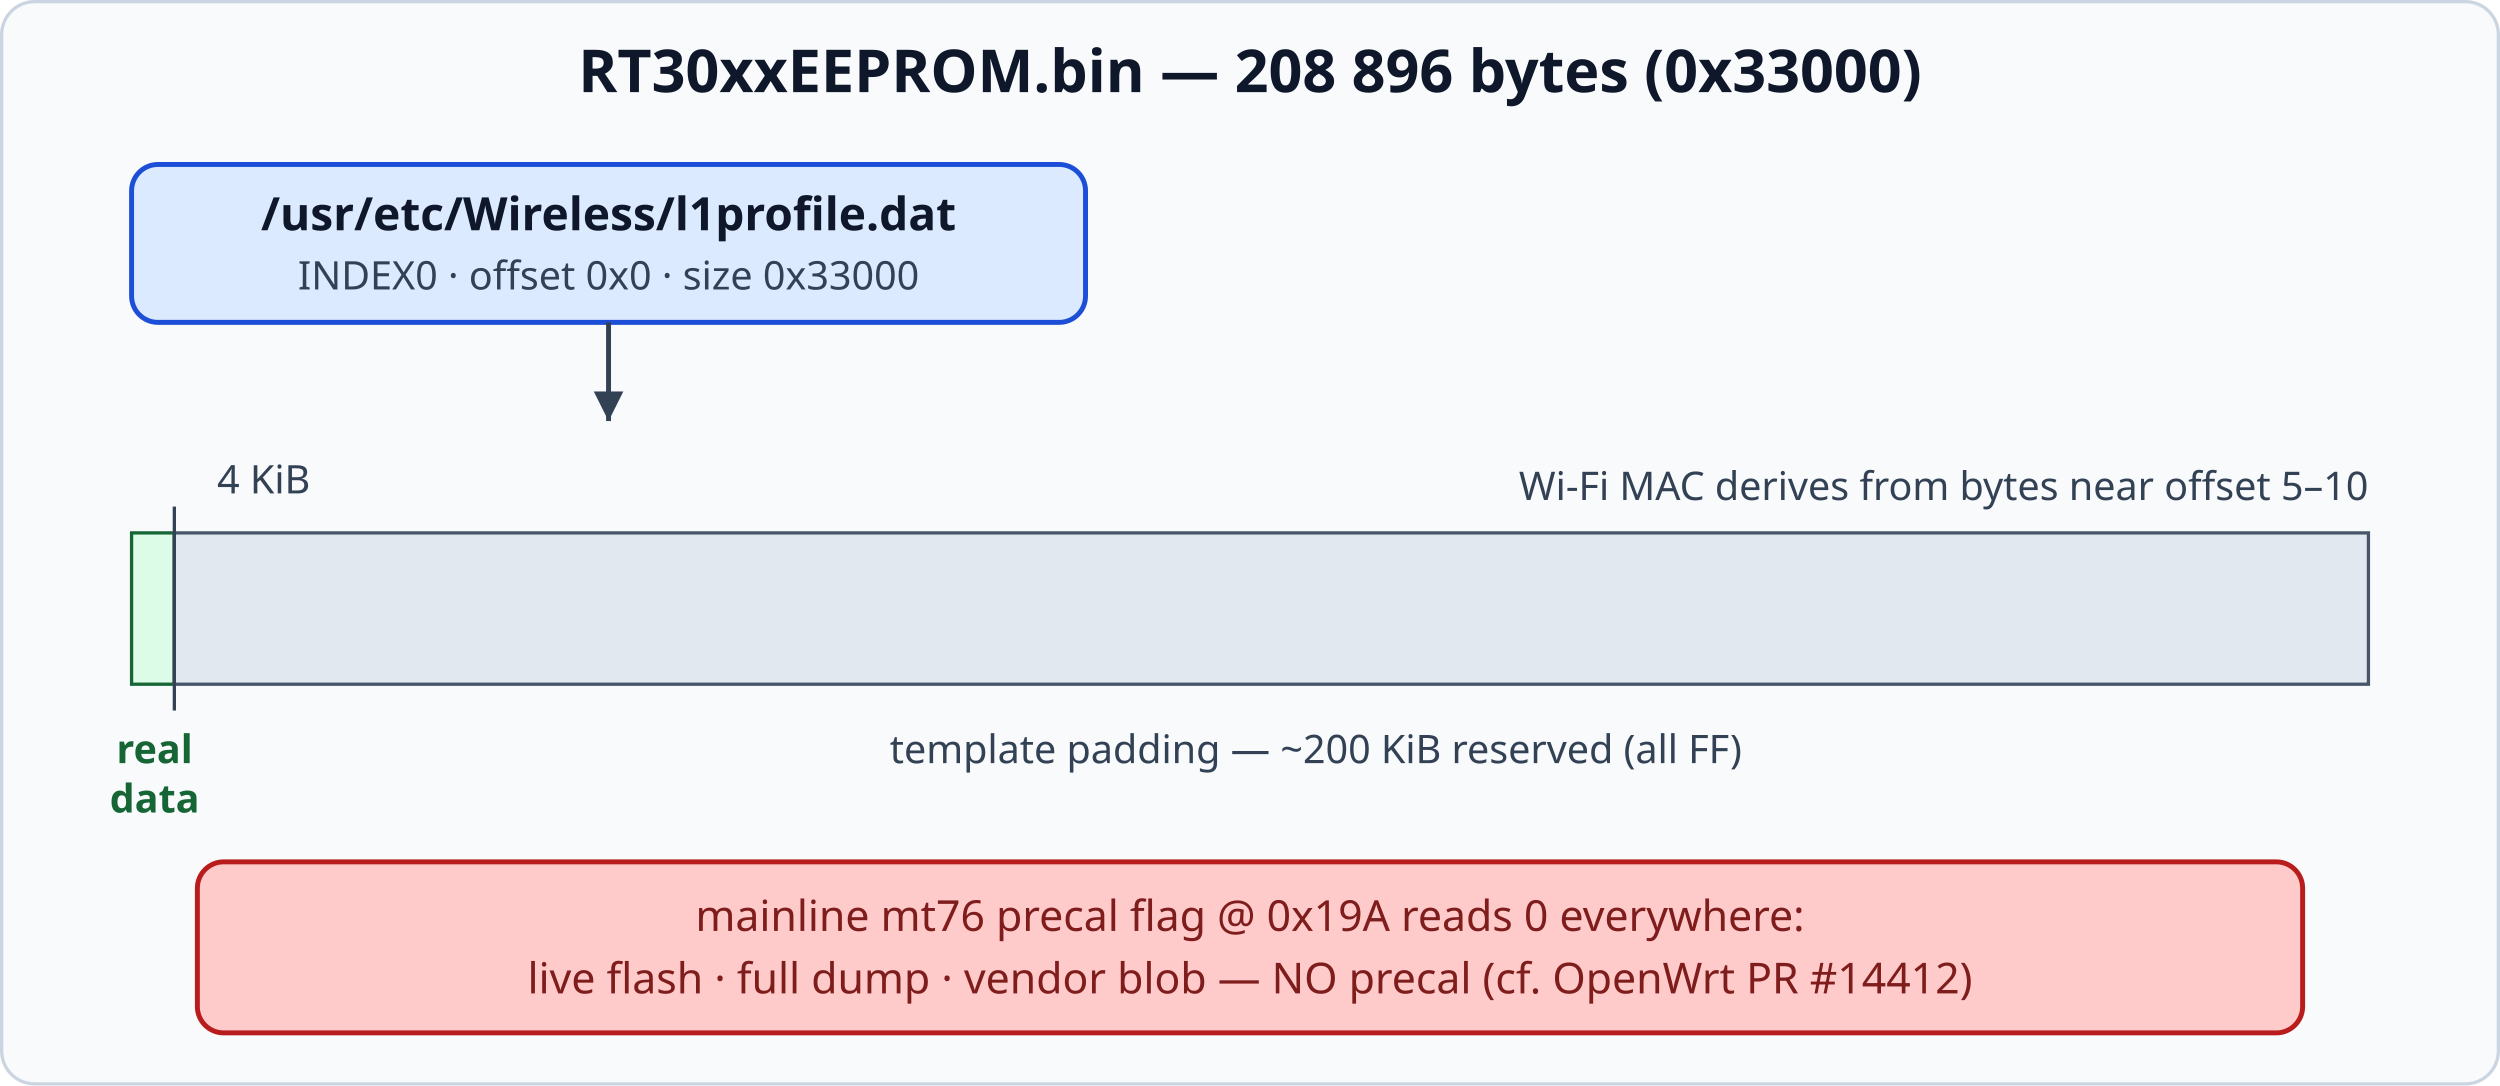
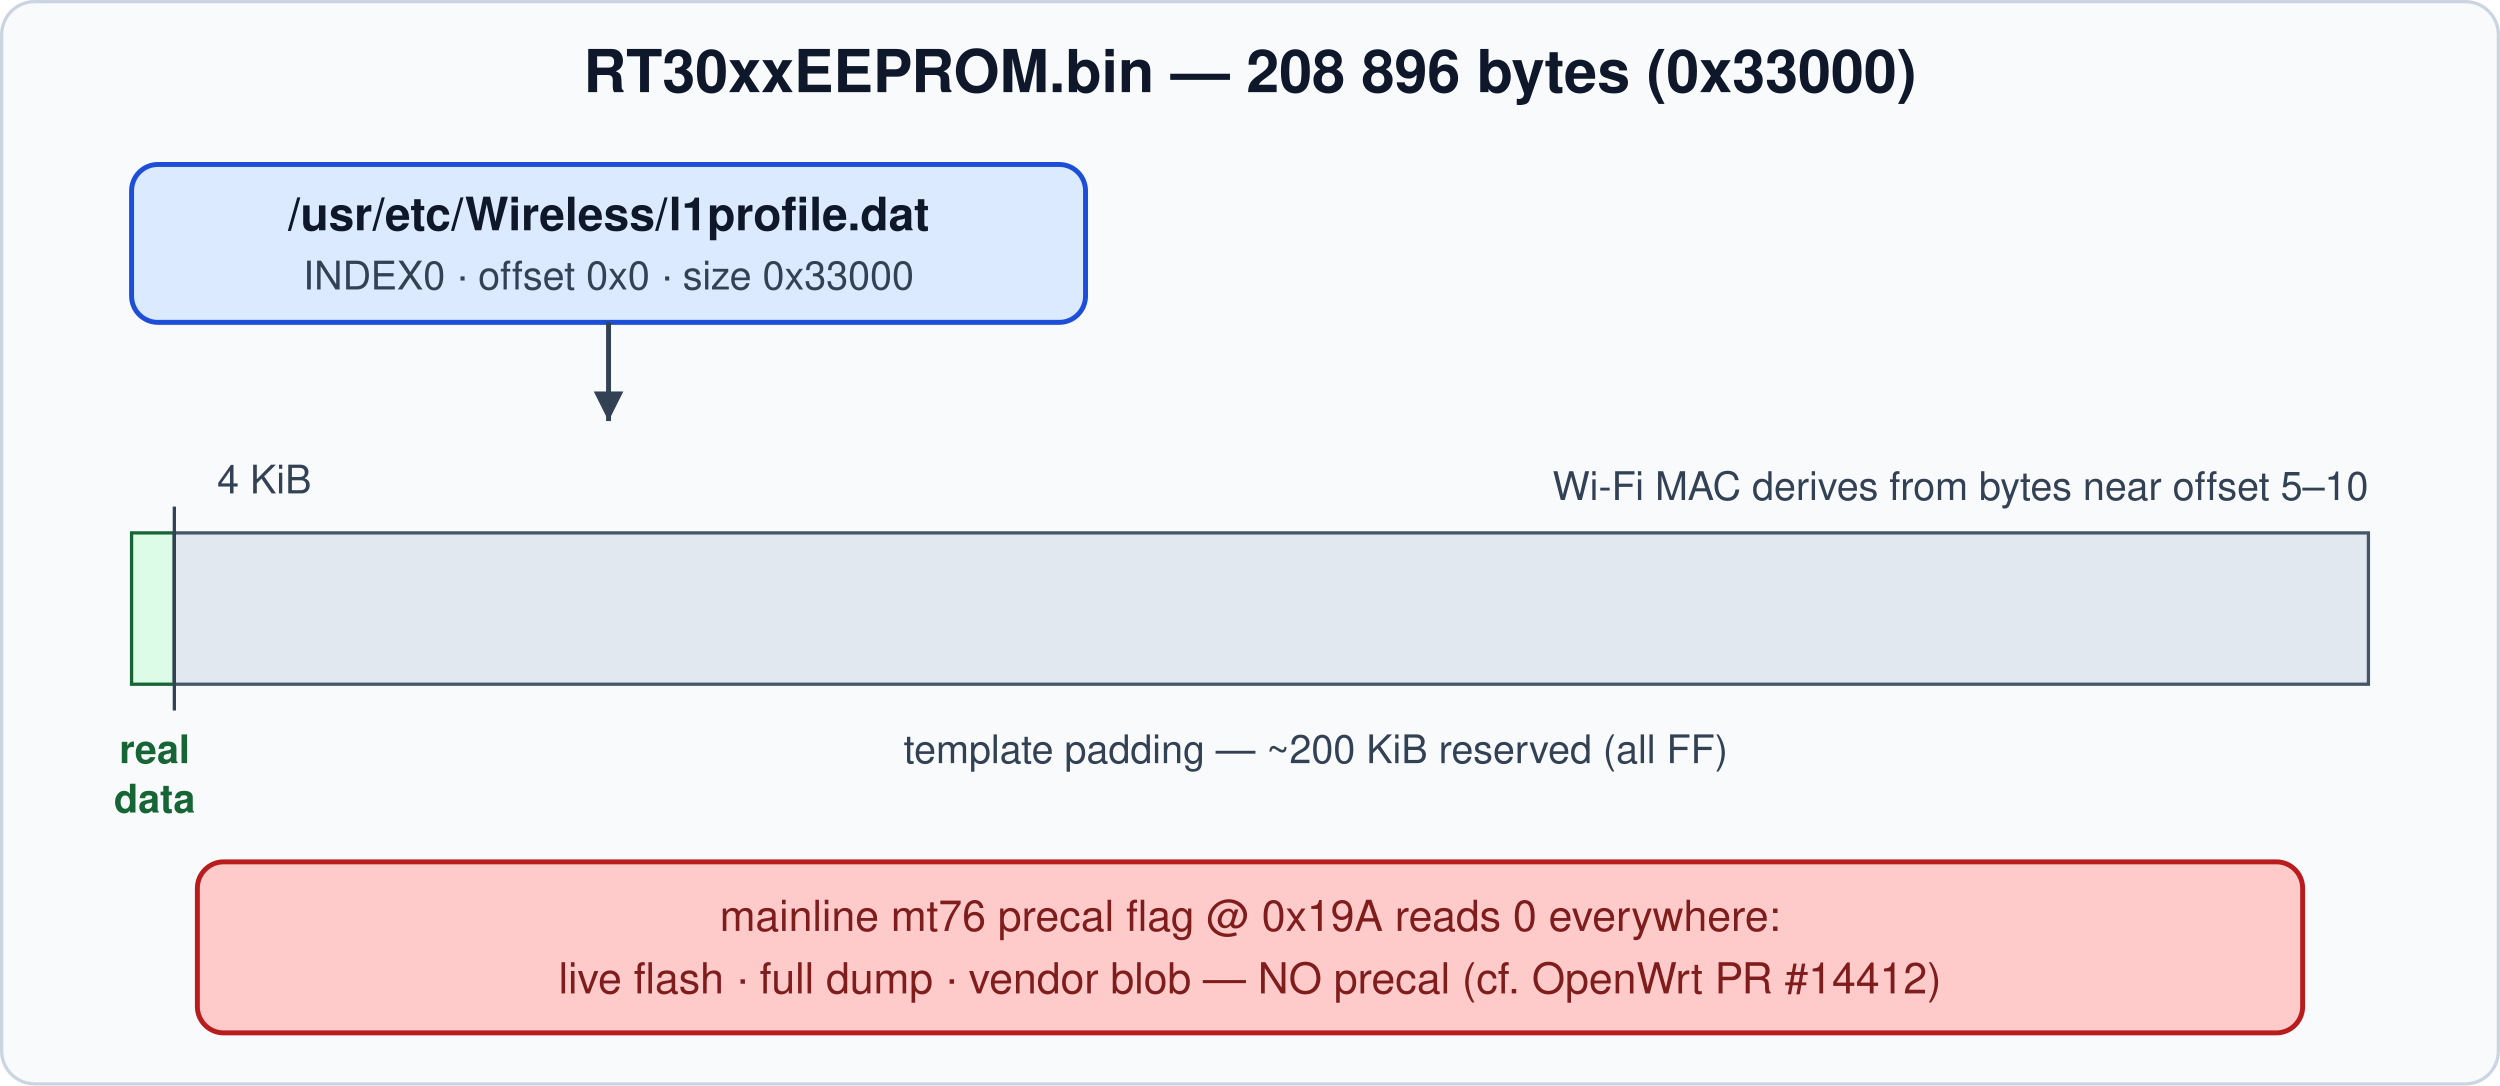
- <svg xmlns="http://www.w3.org/2000/svg" viewBox="0 0 760 330" font-family="ui-sans-serif,system-ui,sans-serif">
+ <svg xmlns="http://www.w3.org/2000/svg" viewBox="0 0 760 330" font-family="Helvetica, Arial, sans-serif">
  <rect x="0.5" y="0.5" width="759" height="329" rx="10" fill="#f8fafc" stroke="#cbd5e1" />
  <defs>
    <marker id="a" markerWidth="8" markerHeight="8" refX="6" refY="3" orient="auto">
      <path d="M0,0 L6,3 L0,6 z" fill="#334155" />
    </marker>
  </defs>
  <style>
    .title{font-size:18px;font-weight:bold;fill:#0f172a;text-anchor:middle}
    .lbl{font-size:14px;fill:#0f172a;text-anchor:middle;font-weight:bold}
    .sub{font-size:12px;fill:#334155;text-anchor:middle}
    .ann{font-size:12px;fill:#334155}
    .warn{font-size:13px;fill:#7f1d1d;text-anchor:middle}
  </style>
  <text class="title" x="380" y="28">RT30xxEEPROM.bin — 208 896 bytes (0x33000)</text>
  <rect x="40" y="50" width="290" height="48" rx="8" fill="#dbeafe" stroke="#1d4ed8" stroke-width="1.5" />
  <text class="lbl" x="185" y="70">/usr/etc/Wireless/l1profile.dat</text>
  <text class="sub" x="185" y="88">INDEX0 · offset 0x0 · size 0x33000</text>
  <line x1="185" y1="98" x2="185" y2="128" stroke="#334155" stroke-width="1.5" marker-end="url(#a)" />
  <text class="ann" x="40" y="186">offset 0x0</text>
  <rect x="40" y="162" width="13" height="46" fill="#dcfce7" stroke="#166534" />
  <rect x="53" y="162" width="667" height="46" fill="#e2e8f0" stroke="#475569" />
  <line x1="53" y1="154" x2="53" y2="216" stroke="#334155" stroke-width="1" />
  <text class="ann" x="66" y="150">4 KiB</text>
  <text x="47" y="232" text-anchor="middle" font-size="12" font-weight="bold" fill="#166534">real</text>
  <text x="47" y="247" text-anchor="middle" font-size="12" font-weight="bold" fill="#166534">data</text>
  <text class="sub" x="400" y="232">template padding — ~200 KiB reserved (all FF)</text>
  <rect x="60" y="262" width="640" height="52" rx="8" fill="#fecaca" stroke="#b91c1c" stroke-width="1.5" />
  <text class="warn" x="380" y="283">mainline mt76 precal flag @ 0x19A reads 0 everywhere:</text>
  <text class="warn" x="380" y="302">live flash · full dump · vendor blob — NO precal (cf. OpenWrt PR #14412)</text>
  <text class="ann" x="720" y="152" text-anchor="end">Wi-Fi MAC derives from bytes near offset 5–10</text>
</svg>
